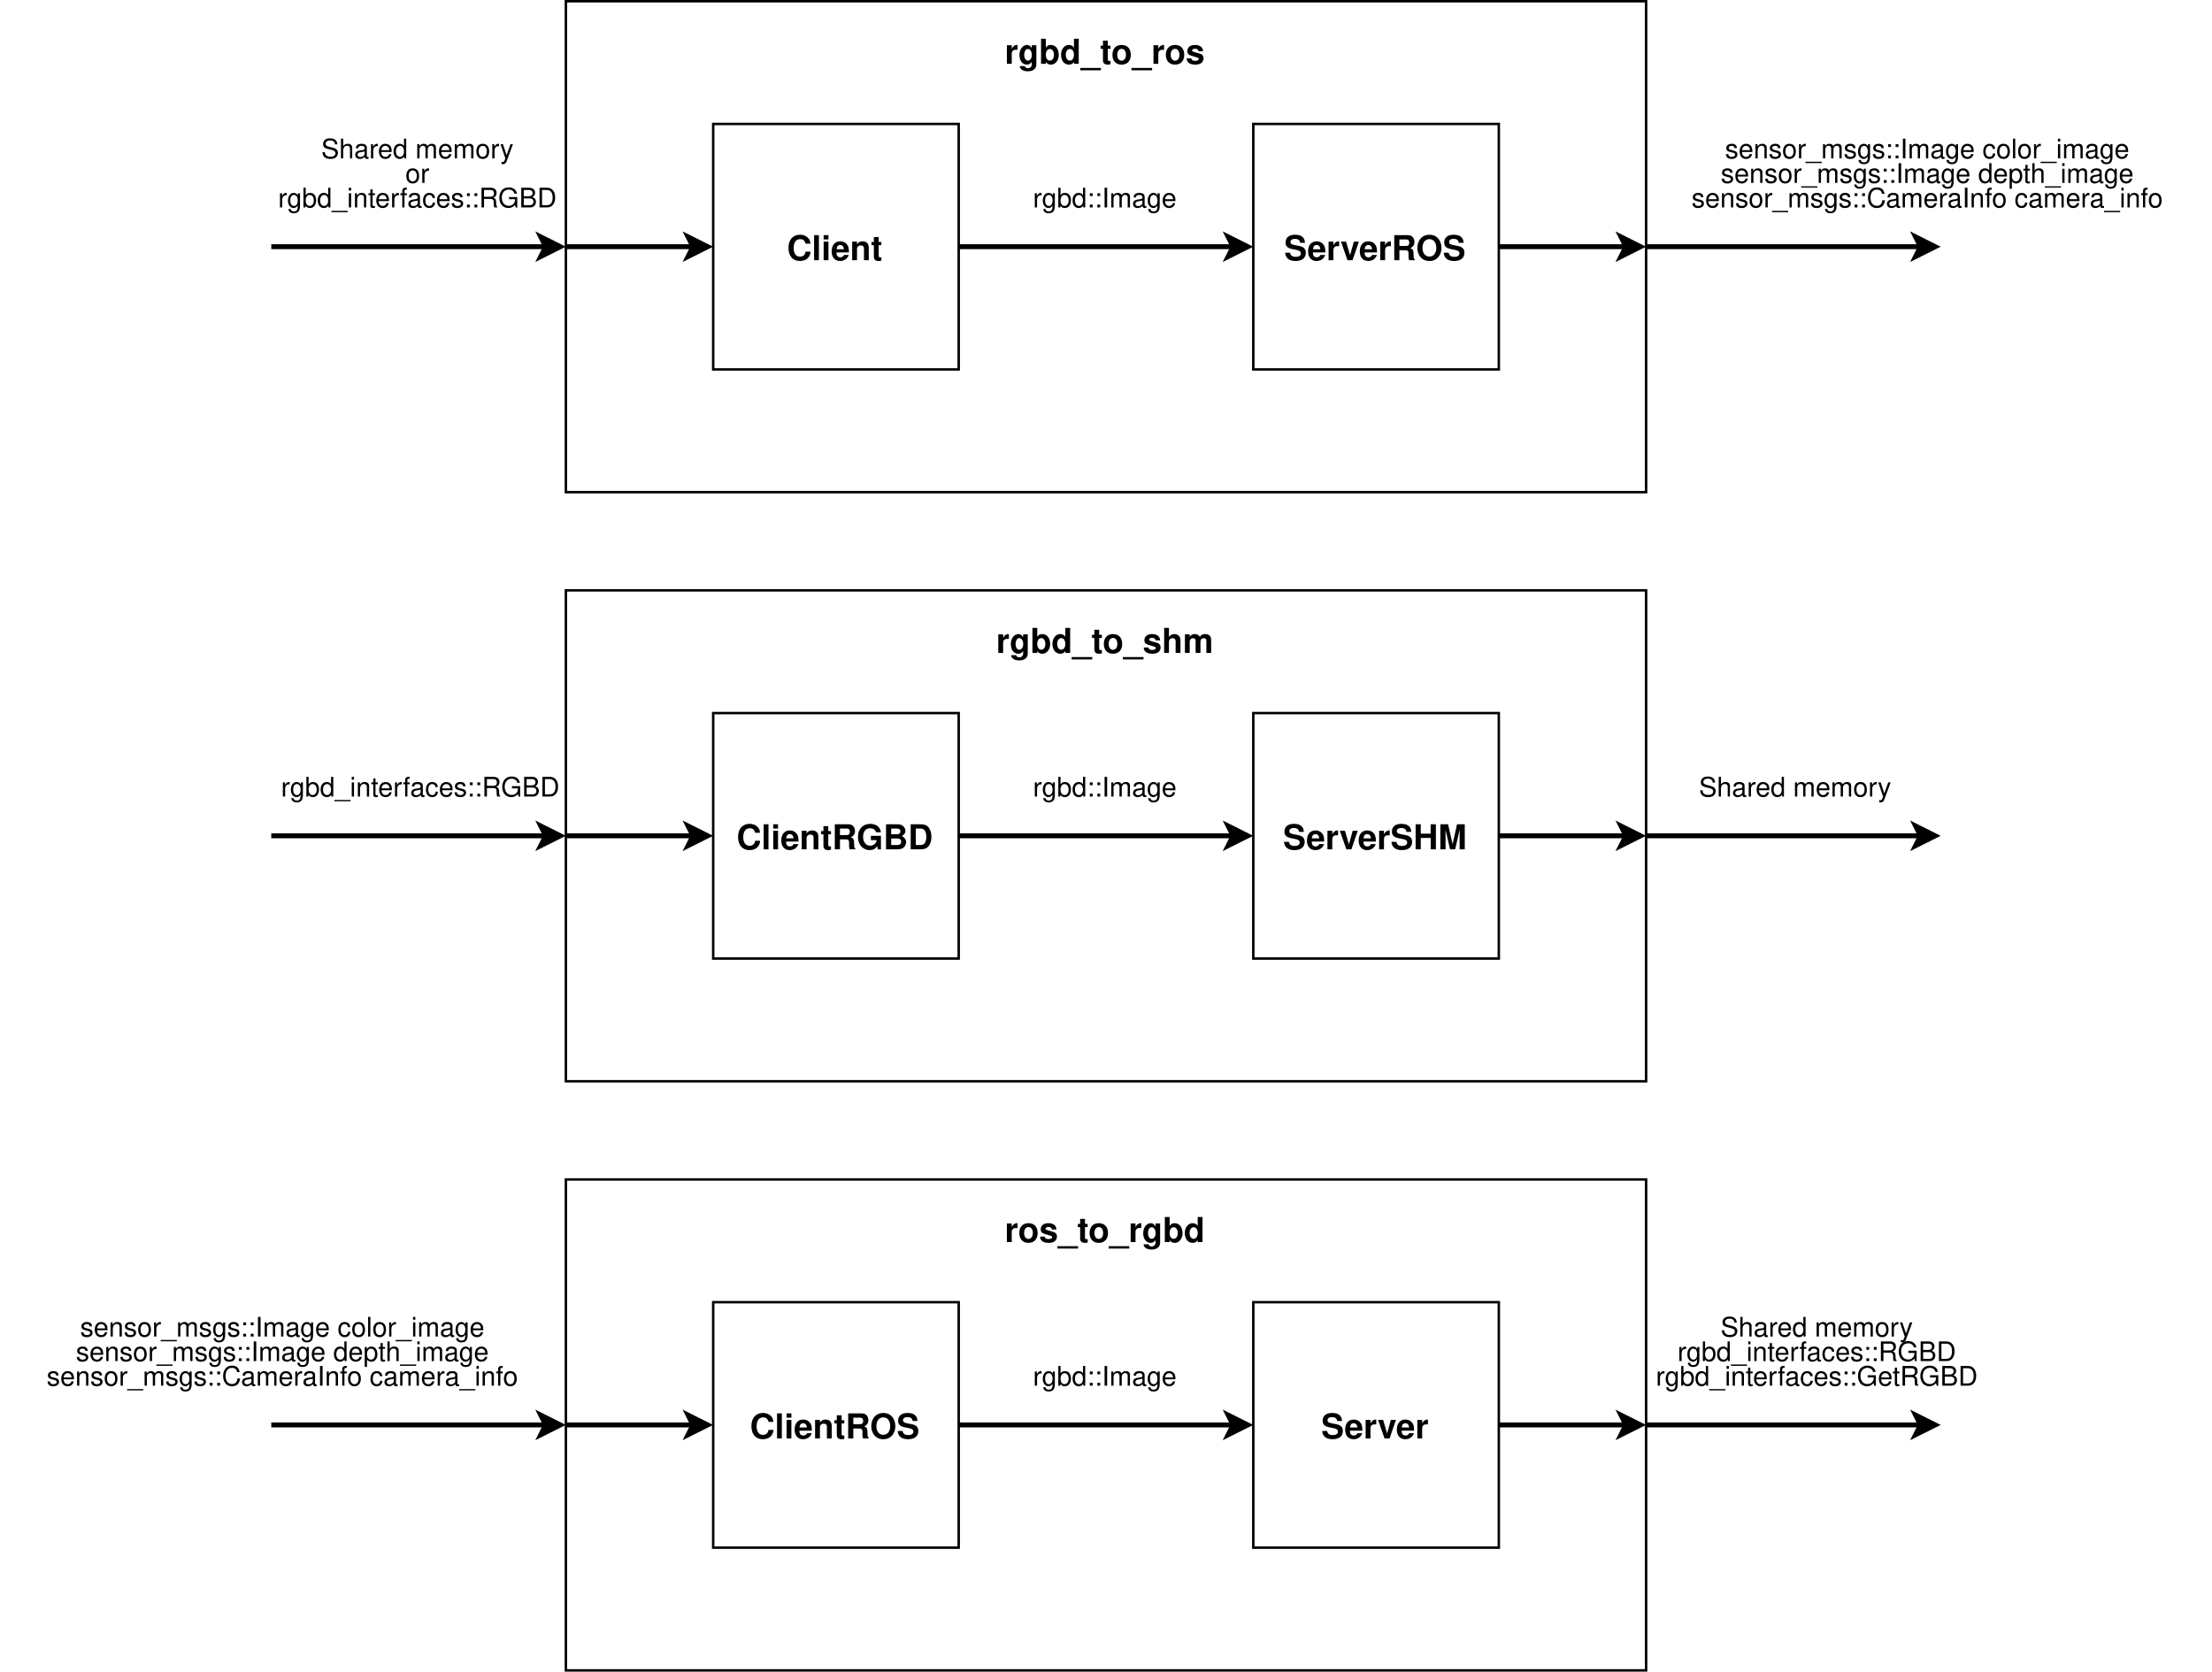
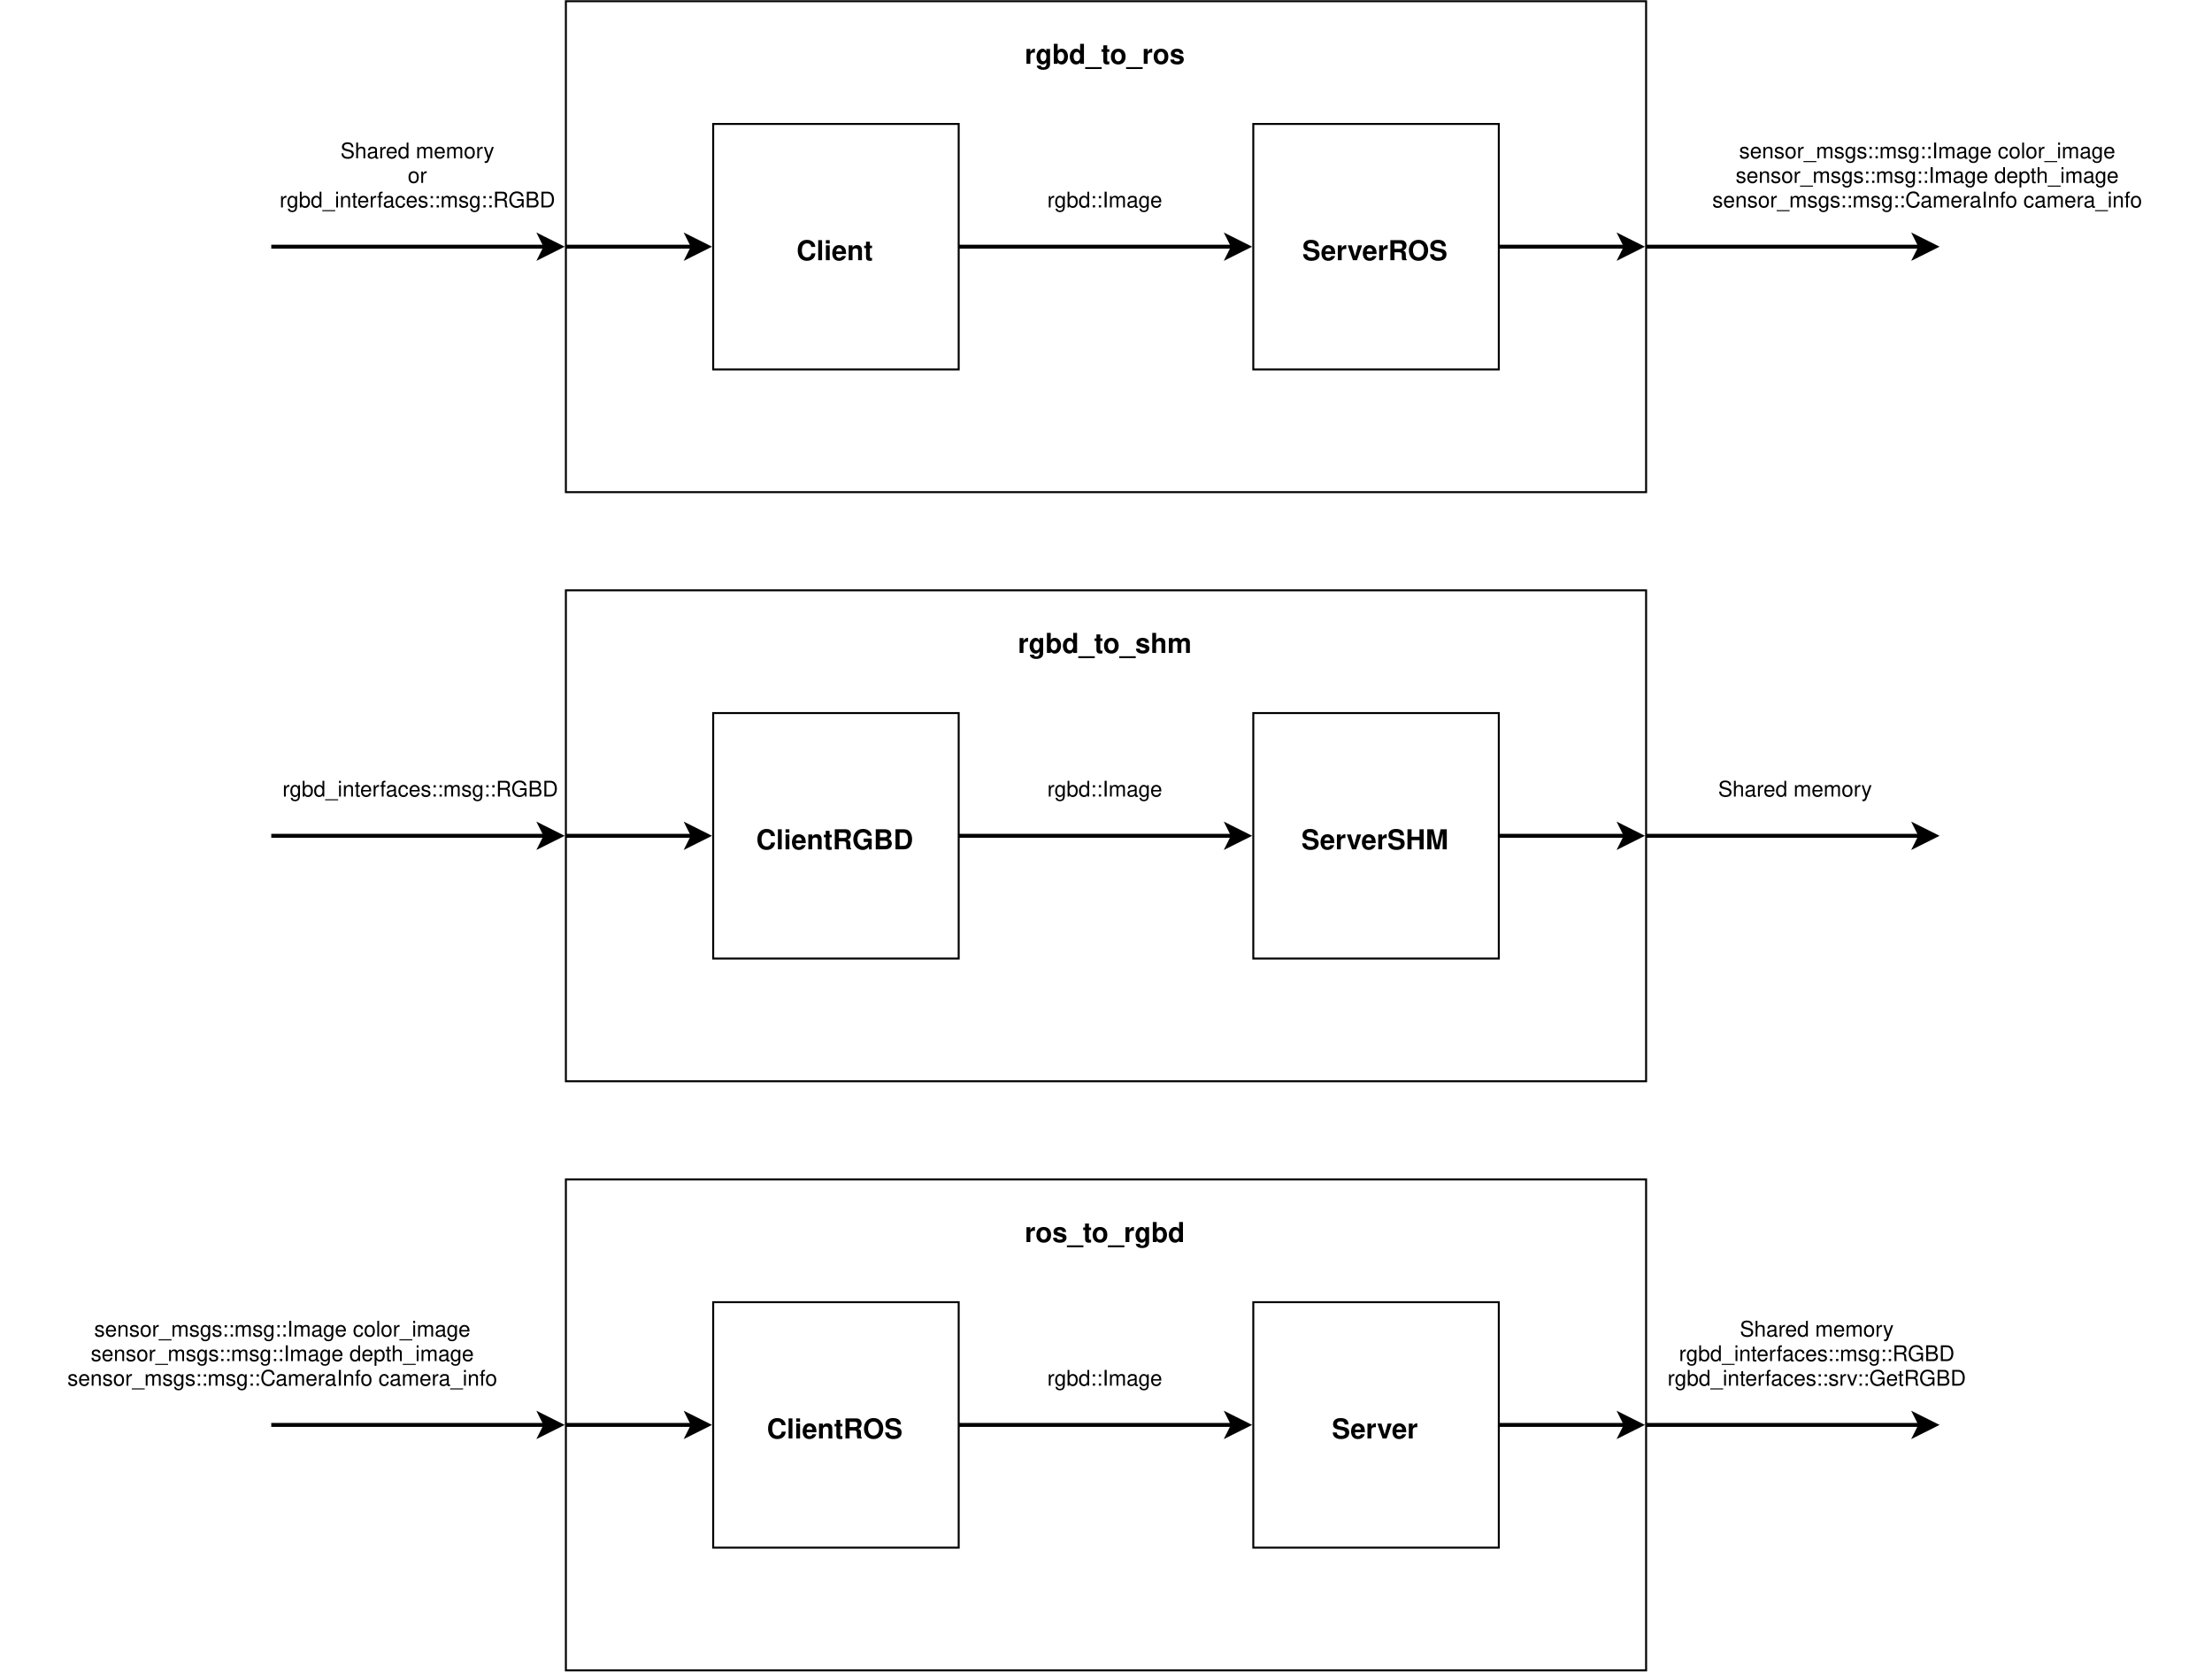
- <svg xmlns="http://www.w3.org/2000/svg" xmlns:xlink="http://www.w3.org/1999/xlink" version="1.1" width="901px" height="681px" viewBox="-0.5 -0.5 901 681">
+ <svg xmlns="http://www.w3.org/2000/svg" xmlns:xlink="http://www.w3.org/1999/xlink" version="1.1" width="1126.25px" height="851.25px" viewBox="-0.62 -0.62 1126.25 851.25">
  <defs />
  <g>
-     <path d="M 110 100 L 221.76 100" fill="none" stroke="#000000" stroke-width="2" stroke-miterlimit="10" pointer-events="stroke" />
-     <path d="M 227.76 100 L 219.76 104 L 221.76 100 L 219.76 96 Z" fill="#000000" stroke="#000000" stroke-width="2" stroke-miterlimit="10" pointer-events="all" />
-     <rect x="110" y="70" width="120" height="20" fill="none" stroke="none" pointer-events="all" />
+     <path d="M 137.5 125 L 277.2 125" fill="none" stroke="#000000" stroke-width="2" stroke-miterlimit="10" pointer-events="stroke" />
+     <path d="M 284.7 125 L 274.7 130 L 277.2 125 L 274.7 120 Z" fill="#000000" stroke="#000000" stroke-width="2" stroke-miterlimit="10" pointer-events="all" />
+     <rect x="137.5" y="87.5" width="150" height="25" fill="none" stroke="none" pointer-events="all" />
    <g fill="#000000" font-family="Helvetica" text-anchor="middle" font-size="11px">
-       <text x="169.5" y="84">rgbd_interfaces::RGBD</text>
+       <text x="211.88" y="105">rgbd_interfaces::msg::RGBD</text>
    </g>
-     <rect x="110" y="60" width="120" height="20" fill="none" stroke="none" pointer-events="all" />
+     <rect x="137.5" y="75" width="150" height="25" fill="none" stroke="none" pointer-events="all" />
    <g fill="#000000" font-family="Helvetica" text-anchor="middle" font-size="11px">
-       <text x="169.5" y="74">or</text>
+       <text x="211.88" y="92.5">or</text>
    </g>
-     <rect x="110" y="50" width="120" height="20" fill="none" stroke="none" pointer-events="all" />
+     <rect x="137.5" y="62.5" width="150" height="25" fill="none" stroke="none" pointer-events="all" />
    <g fill="#000000" font-family="Helvetica" text-anchor="middle" font-size="11px">
-       <text x="169.5" y="64">Shared memory</text>
+       <text x="211.88" y="80">Shared memory</text>
    </g>
-     <path d="M 670 100 L 781.76 100" fill="none" stroke="#000000" stroke-width="2" stroke-miterlimit="10" pointer-events="stroke" />
-     <path d="M 787.76 100 L 779.76 104 L 781.76 100 L 779.76 96 Z" fill="#000000" stroke="#000000" stroke-width="2" stroke-miterlimit="10" pointer-events="all" />
-     <rect x="670" y="50" width="230" height="20" fill="none" stroke="none" pointer-events="all" />
+     <path d="M 837.5 125 L 977.2 125" fill="none" stroke="#000000" stroke-width="2" stroke-miterlimit="10" pointer-events="stroke" />
+     <path d="M 984.7 125 L 974.7 130 L 977.2 125 L 974.7 120 Z" fill="#000000" stroke="#000000" stroke-width="2" stroke-miterlimit="10" pointer-events="all" />
+     <rect x="837.5" y="62.5" width="287.5" height="25" fill="none" stroke="none" pointer-events="all" />
    <g fill="#000000" font-family="Helvetica" text-anchor="middle" font-size="11px">
-       <text x="784.5" y="64">sensor_msgs::Image color_image</text>
+       <text x="980.62" y="80">sensor_msgs::msg::Image color_image</text>
    </g>
-     <rect x="670" y="60" width="230" height="20" fill="none" stroke="none" pointer-events="all" />
+     <rect x="837.5" y="75" width="287.5" height="25" fill="none" stroke="none" pointer-events="all" />
    <g fill="#000000" font-family="Helvetica" text-anchor="middle" font-size="11px">
-       <text x="784.5" y="74">sensor_msgs::Image depth_image</text>
+       <text x="980.62" y="92.5">sensor_msgs::msg::Image depth_image</text>
    </g>
-     <rect x="670" y="70" width="230" height="20" fill="none" stroke="none" pointer-events="all" />
+     <rect x="837.5" y="87.5" width="287.5" height="25" fill="none" stroke="none" pointer-events="all" />
    <g fill="#000000" font-family="Helvetica" text-anchor="middle" font-size="11px">
-       <text x="784.5" y="84">sensor_msgs::CameraInfo camera_info</text>
+       <text x="980.62" y="105">sensor_msgs::msg::CameraInfo camera_info</text>
    </g>
-     <rect x="230" y="0" width="440" height="200" fill="none" stroke="#000000" pointer-events="all" />
+     <rect x="287.5" y="0" width="550" height="250" fill="none" stroke="#000000" pointer-events="all" />
    <g fill="#000000" font-family="Helvetica" font-weight="bold" text-anchor="middle" font-size="14px">
      <a xlink:href="rgbd__to__ros_8cpp.html" target="_parent">
-         <text x="449.5" y="25.5">rgbd_to_ros</text>
+         <text x="561.88" y="31.88">rgbd_to_ros</text>
      </a>
    </g>
-     <path d="M 230 100 L 281.76 100" fill="none" stroke="#000000" stroke-width="2" stroke-miterlimit="10" pointer-events="stroke" />
-     <path d="M 287.76 100 L 279.76 104 L 281.76 100 L 279.76 96 Z" fill="#000000" stroke="#000000" stroke-width="2" stroke-miterlimit="10" pointer-events="all" />
-     <rect x="290" y="50" width="100" height="100" fill="none" stroke="#000000" pointer-events="all" />
+     <path d="M 287.5 125 L 352.2 125" fill="none" stroke="#000000" stroke-width="2" stroke-miterlimit="10" pointer-events="stroke" />
+     <path d="M 359.7 125 L 349.7 130 L 352.2 125 L 349.7 120 Z" fill="#000000" stroke="#000000" stroke-width="2" stroke-miterlimit="10" pointer-events="all" />
+     <rect x="362.5" y="62.5" width="125" height="125" fill="none" stroke="#000000" pointer-events="all" />
    <g fill="#000000" font-family="Helvetica" font-weight="bold" text-anchor="middle" font-size="14px">
      <a xlink:href="classrgbd_1_1Client.html" target="_parent">
-         <text x="339.5" y="105.5">Client</text>
+         <text x="424.38" y="131.88">Client</text>
      </a>
    </g>
-     <path d="M 390 100 L 501.76 100" fill="none" stroke="#000000" stroke-width="2" stroke-miterlimit="10" pointer-events="stroke" />
-     <path d="M 507.76 100 L 499.76 104 L 501.76 100 L 499.76 96 Z" fill="#000000" stroke="#000000" stroke-width="2" stroke-miterlimit="10" pointer-events="all" />
+     <path d="M 487.5 125 L 627.2 125" fill="none" stroke="#000000" stroke-width="2" stroke-miterlimit="10" pointer-events="stroke" />
+     <path d="M 634.7 125 L 624.7 130 L 627.2 125 L 624.7 120 Z" fill="#000000" stroke="#000000" stroke-width="2" stroke-miterlimit="10" pointer-events="all" />
    <g fill="#000000" font-family="Helvetica" text-anchor="middle" font-size="11px">
-       <text x="449.5" y="84">rgbd::Image</text>
+       <text x="561.88" y="105">rgbd::Image</text>
    </g>
-     <rect x="510" y="50" width="100" height="100" fill="none" stroke="#000000" pointer-events="all" />
+     <rect x="637.5" y="62.5" width="125" height="125" fill="none" stroke="#000000" pointer-events="all" />
    <g fill="#000000" font-family="Helvetica" font-weight="bold" text-anchor="middle" font-size="14px">
      <a xlink:href="classrgbd_1_1ServerROS.html" target="_parent">
-         <text x="559.5" y="105.5">ServerROS</text>
+         <text x="699.38" y="131.88">ServerROS</text>
      </a>
    </g>
-     <path d="M 610 100 L 661.76 100" fill="none" stroke="#000000" stroke-width="2" stroke-miterlimit="10" pointer-events="stroke" />
-     <path d="M 667.76 100 L 659.76 104 L 661.76 100 L 659.76 96 Z" fill="#000000" stroke="#000000" stroke-width="2" stroke-miterlimit="10" pointer-events="all" />
-     <path d="M 110 340 L 221.76 340" fill="none" stroke="#000000" stroke-width="2" stroke-miterlimit="10" pointer-events="stroke" />
-     <path d="M 227.76 340 L 219.76 344 L 221.76 340 L 219.76 336 Z" fill="#000000" stroke="#000000" stroke-width="2" stroke-miterlimit="10" pointer-events="all" />
+     <path d="M 762.5 125 L 827.2 125" fill="none" stroke="#000000" stroke-width="2" stroke-miterlimit="10" pointer-events="stroke" />
+     <path d="M 834.7 125 L 824.7 130 L 827.2 125 L 824.7 120 Z" fill="#000000" stroke="#000000" stroke-width="2" stroke-miterlimit="10" pointer-events="all" />
+     <path d="M 137.5 425 L 277.2 425" fill="none" stroke="#000000" stroke-width="2" stroke-miterlimit="10" pointer-events="stroke" />
+     <path d="M 284.7 425 L 274.7 430 L 277.2 425 L 274.7 420 Z" fill="#000000" stroke="#000000" stroke-width="2" stroke-miterlimit="10" pointer-events="all" />
    <g fill="#000000" font-family="Helvetica" text-anchor="middle" font-size="11px">
-       <text x="170.68" y="324">rgbd_interfaces::RGBD</text>
+       <text x="213.35" y="405">rgbd_interfaces::msg::RGBD</text>
    </g>
-     <path d="M 670 340 L 781.76 340" fill="none" stroke="#000000" stroke-width="2" stroke-miterlimit="10" pointer-events="stroke" />
-     <path d="M 787.76 340 L 779.76 344 L 781.76 340 L 779.76 336 Z" fill="#000000" stroke="#000000" stroke-width="2" stroke-miterlimit="10" pointer-events="all" />
+     <path d="M 837.5 425 L 977.2 425" fill="none" stroke="#000000" stroke-width="2" stroke-miterlimit="10" pointer-events="stroke" />
+     <path d="M 984.7 425 L 974.7 430 L 977.2 425 L 974.7 420 Z" fill="#000000" stroke="#000000" stroke-width="2" stroke-miterlimit="10" pointer-events="all" />
    <g fill="#000000" font-family="Helvetica" text-anchor="middle" font-size="11px">
-       <text x="730.68" y="324">Shared memory</text>
+       <text x="913.35" y="405">Shared memory</text>
    </g>
-     <rect x="230" y="240" width="440" height="200" fill="none" stroke="#000000" pointer-events="all" />
+     <rect x="287.5" y="300" width="550" height="250" fill="none" stroke="#000000" pointer-events="all" />
    <g fill="#000000" font-family="Helvetica" font-weight="bold" text-anchor="middle" font-size="14px">
      <a xlink:href="rgbd__to__shm_8cpp.html" target="_parent">
-         <text x="449.5" y="265.5">rgbd_to_shm</text>
+         <text x="561.88" y="331.88">rgbd_to_shm</text>
      </a>
    </g>
-     <path d="M 230 340 L 281.76 340" fill="none" stroke="#000000" stroke-width="2" stroke-miterlimit="10" pointer-events="stroke" />
-     <path d="M 287.76 340 L 279.76 344 L 281.76 340 L 279.76 336 Z" fill="#000000" stroke="#000000" stroke-width="2" stroke-miterlimit="10" pointer-events="all" />
-     <rect x="290" y="290" width="100" height="100" fill="none" stroke="#000000" pointer-events="all" />
+     <path d="M 287.5 425 L 352.2 425" fill="none" stroke="#000000" stroke-width="2" stroke-miterlimit="10" pointer-events="stroke" />
+     <path d="M 359.7 425 L 349.7 430 L 352.2 425 L 349.7 420 Z" fill="#000000" stroke="#000000" stroke-width="2" stroke-miterlimit="10" pointer-events="all" />
+     <rect x="362.5" y="362.5" width="125" height="125" fill="none" stroke="#000000" pointer-events="all" />
    <g fill="#000000" font-family="Helvetica" font-weight="bold" text-anchor="middle" font-size="14px">
      <a xlink:href="classrgbd_1_1ClientRGBD.html" target="_parent">
-         <text x="339.5" y="345.5">ClientRGBD</text>
+         <text x="424.38" y="431.88">ClientRGBD</text>
      </a>
    </g>
-     <path d="M 390 340 L 501.76 340" fill="none" stroke="#000000" stroke-width="2" stroke-miterlimit="10" pointer-events="stroke" />
-     <path d="M 507.76 340 L 499.76 344 L 501.76 340 L 499.76 336 Z" fill="#000000" stroke="#000000" stroke-width="2" stroke-miterlimit="10" pointer-events="all" />
+     <path d="M 487.5 425 L 627.2 425" fill="none" stroke="#000000" stroke-width="2" stroke-miterlimit="10" pointer-events="stroke" />
+     <path d="M 634.7 425 L 624.7 430 L 627.2 425 L 624.7 420 Z" fill="#000000" stroke="#000000" stroke-width="2" stroke-miterlimit="10" pointer-events="all" />
    <g fill="#000000" font-family="Helvetica" text-anchor="middle" font-size="11px">
-       <text x="449.5" y="324">rgbd::Image</text>
+       <text x="561.88" y="405">rgbd::Image</text>
    </g>
-     <rect x="510" y="290" width="100" height="100" fill="none" stroke="#000000" pointer-events="all" />
+     <rect x="637.5" y="362.5" width="125" height="125" fill="none" stroke="#000000" pointer-events="all" />
    <g fill="#000000" font-family="Helvetica" font-weight="bold" text-anchor="middle" font-size="14px">
      <a xlink:href="classrgbd_1_1ServerSHM.html" target="_parent">
-         <text x="559.5" y="345.5">ServerSHM</text>
+         <text x="699.38" y="431.88">ServerSHM</text>
      </a>
    </g>
-     <path d="M 610 340 L 661.76 340" fill="none" stroke="#000000" stroke-width="2" stroke-miterlimit="10" pointer-events="stroke" />
-     <path d="M 667.76 340 L 659.76 344 L 661.76 340 L 659.76 336 Z" fill="#000000" stroke="#000000" stroke-width="2" stroke-miterlimit="10" pointer-events="all" />
-     <path d="M 110 580 L 221.76 580" fill="none" stroke="#000000" stroke-width="2" stroke-miterlimit="10" pointer-events="stroke" />
-     <path d="M 227.76 580 L 219.76 584 L 221.76 580 L 219.76 576 Z" fill="#000000" stroke="#000000" stroke-width="2" stroke-miterlimit="10" pointer-events="all" />
-     <rect x="0" y="530" width="230" height="20" fill="none" stroke="none" pointer-events="all" />
+     <path d="M 762.5 425 L 827.2 425" fill="none" stroke="#000000" stroke-width="2" stroke-miterlimit="10" pointer-events="stroke" />
+     <path d="M 834.7 425 L 824.7 430 L 827.2 425 L 824.7 420 Z" fill="#000000" stroke="#000000" stroke-width="2" stroke-miterlimit="10" pointer-events="all" />
+     <path d="M 137.5 725 L 277.2 725" fill="none" stroke="#000000" stroke-width="2" stroke-miterlimit="10" pointer-events="stroke" />
+     <path d="M 284.7 725 L 274.7 730 L 277.2 725 L 274.7 720 Z" fill="#000000" stroke="#000000" stroke-width="2" stroke-miterlimit="10" pointer-events="all" />
+     <rect x="0" y="662.5" width="287.5" height="25" fill="none" stroke="none" pointer-events="all" />
    <g fill="#000000" font-family="Helvetica" text-anchor="middle" font-size="11px">
-       <text x="114.5" y="544">sensor_msgs::Image color_image</text>
+       <text x="143.12" y="680">sensor_msgs::msg::Image color_image</text>
    </g>
-     <rect x="0" y="540" width="230" height="20" fill="none" stroke="none" pointer-events="all" />
+     <rect x="0" y="675" width="287.5" height="25" fill="none" stroke="none" pointer-events="all" />
    <g fill="#000000" font-family="Helvetica" text-anchor="middle" font-size="11px">
-       <text x="114.5" y="554">sensor_msgs::Image depth_image</text>
+       <text x="143.12" y="692.5">sensor_msgs::msg::Image depth_image</text>
    </g>
-     <rect x="0" y="550" width="230" height="20" fill="none" stroke="none" pointer-events="all" />
+     <rect x="0" y="687.5" width="287.5" height="25" fill="none" stroke="none" pointer-events="all" />
    <g fill="#000000" font-family="Helvetica" text-anchor="middle" font-size="11px">
-       <text x="114.5" y="564">sensor_msgs::CameraInfo camera_info</text>
+       <text x="143.12" y="705">sensor_msgs::msg::CameraInfo camera_info</text>
    </g>
-     <path d="M 670 580 L 781.76 580" fill="none" stroke="#000000" stroke-width="2" stroke-miterlimit="10" pointer-events="stroke" />
-     <path d="M 787.76 580 L 779.76 584 L 781.76 580 L 779.76 576 Z" fill="#000000" stroke="#000000" stroke-width="2" stroke-miterlimit="10" pointer-events="all" />
-     <rect x="670" y="530" width="140" height="20" fill="none" stroke="none" pointer-events="all" />
+     <path d="M 837.5 725 L 977.2 725" fill="none" stroke="#000000" stroke-width="2" stroke-miterlimit="10" pointer-events="stroke" />
+     <path d="M 984.7 725 L 974.7 730 L 977.2 725 L 974.7 720 Z" fill="#000000" stroke="#000000" stroke-width="2" stroke-miterlimit="10" pointer-events="all" />
+     <rect x="837.5" y="662.5" width="175" height="25" fill="none" stroke="none" pointer-events="all" />
    <g fill="#000000" font-family="Helvetica" text-anchor="middle" font-size="11px">
-       <text x="739.5" y="544">Shared memory</text>
+       <text x="924.38" y="680">Shared memory</text>
    </g>
-     <rect x="670" y="540" width="140" height="20" fill="none" stroke="none" pointer-events="all" />
+     <rect x="837.5" y="675" width="175" height="25" fill="none" stroke="none" pointer-events="all" />
    <g fill="#000000" font-family="Helvetica" text-anchor="middle" font-size="11px">
-       <text x="739.5" y="554">rgbd_interfaces::RGBD</text>
+       <text x="924.38" y="692.5">rgbd_interfaces::msg::RGBD</text>
    </g>
-     <rect x="670" y="550" width="140" height="20" fill="none" stroke="none" pointer-events="all" />
+     <rect x="837.5" y="687.5" width="175" height="25" fill="none" stroke="none" pointer-events="all" />
    <g fill="#000000" font-family="Helvetica" text-anchor="middle" font-size="11px">
-       <text x="739.5" y="564">rgbd_interfaces::GetRGBD</text>
+       <text x="924.38" y="705">rgbd_interfaces::srv::GetRGBD</text>
    </g>
-     <rect x="230" y="480" width="440" height="200" fill="none" stroke="#000000" pointer-events="all" />
+     <rect x="287.5" y="600" width="550" height="250" fill="none" stroke="#000000" pointer-events="all" />
    <g fill="#000000" font-family="Helvetica" font-weight="bold" text-anchor="middle" font-size="14px">
      <a xlink:href="ros__to__rgbd_8cpp.html" target="_parent">
-         <text x="449.5" y="505.5">ros_to_rgbd</text>
+         <text x="561.88" y="631.88">ros_to_rgbd</text>
      </a>
    </g>
-     <path d="M 230 580 L 281.76 580" fill="none" stroke="#000000" stroke-width="2" stroke-miterlimit="10" pointer-events="stroke" />
-     <path d="M 287.76 580 L 279.76 584 L 281.76 580 L 279.76 576 Z" fill="#000000" stroke="#000000" stroke-width="2" stroke-miterlimit="10" pointer-events="all" />
-     <rect x="290" y="530" width="100" height="100" fill="none" stroke="#000000" pointer-events="all" />
+     <path d="M 287.5 725 L 352.2 725" fill="none" stroke="#000000" stroke-width="2" stroke-miterlimit="10" pointer-events="stroke" />
+     <path d="M 359.7 725 L 349.7 730 L 352.2 725 L 349.7 720 Z" fill="#000000" stroke="#000000" stroke-width="2" stroke-miterlimit="10" pointer-events="all" />
+     <rect x="362.5" y="662.5" width="125" height="125" fill="none" stroke="#000000" pointer-events="all" />
    <g fill="#000000" font-family="Helvetica" font-weight="bold" text-anchor="middle" font-size="14px">
      <a xlink:href="classrgbd_1_1ClientROS.html" target="_parent">
-         <text x="339.5" y="585.5">ClientROS</text>
+         <text x="424.38" y="731.88">ClientROS</text>
      </a>
    </g>
-     <path d="M 390 580 L 501.76 580" fill="none" stroke="#000000" stroke-width="2" stroke-miterlimit="10" pointer-events="stroke" />
-     <path d="M 507.76 580 L 499.76 584 L 501.76 580 L 499.76 576 Z" fill="#000000" stroke="#000000" stroke-width="2" stroke-miterlimit="10" pointer-events="all" />
+     <path d="M 487.5 725 L 627.2 725" fill="none" stroke="#000000" stroke-width="2" stroke-miterlimit="10" pointer-events="stroke" />
+     <path d="M 634.7 725 L 624.7 730 L 627.2 725 L 624.7 720 Z" fill="#000000" stroke="#000000" stroke-width="2" stroke-miterlimit="10" pointer-events="all" />
    <g fill="#000000" font-family="Helvetica" text-anchor="middle" font-size="11px">
-       <text x="449.5" y="564">rgbd::Image</text>
+       <text x="561.88" y="705">rgbd::Image</text>
    </g>
-     <rect x="510" y="530" width="100" height="100" fill="none" stroke="#000000" pointer-events="all" />
+     <rect x="637.5" y="662.5" width="125" height="125" fill="none" stroke="#000000" pointer-events="all" />
    <g fill="#000000" font-family="Helvetica" font-weight="bold" text-anchor="middle" font-size="14px">
      <a xlink:href="classrgbd_1_1Server.html" target="_parent">
-         <text x="559.5" y="585.5">Server</text>
+         <text x="699.38" y="731.88">Server</text>
      </a>
    </g>
-     <path d="M 610 580 L 661.76 580" fill="none" stroke="#000000" stroke-width="2" stroke-miterlimit="10" pointer-events="stroke" />
-     <path d="M 667.76 580 L 659.76 584 L 661.76 580 L 659.76 576 Z" fill="#000000" stroke="#000000" stroke-width="2" stroke-miterlimit="10" pointer-events="all" />
+     <path d="M 762.5 725 L 827.2 725" fill="none" stroke="#000000" stroke-width="2" stroke-miterlimit="10" pointer-events="stroke" />
+     <path d="M 834.7 725 L 824.7 730 L 827.2 725 L 824.7 720 Z" fill="#000000" stroke="#000000" stroke-width="2" stroke-miterlimit="10" pointer-events="all" />
  </g>
</svg>
